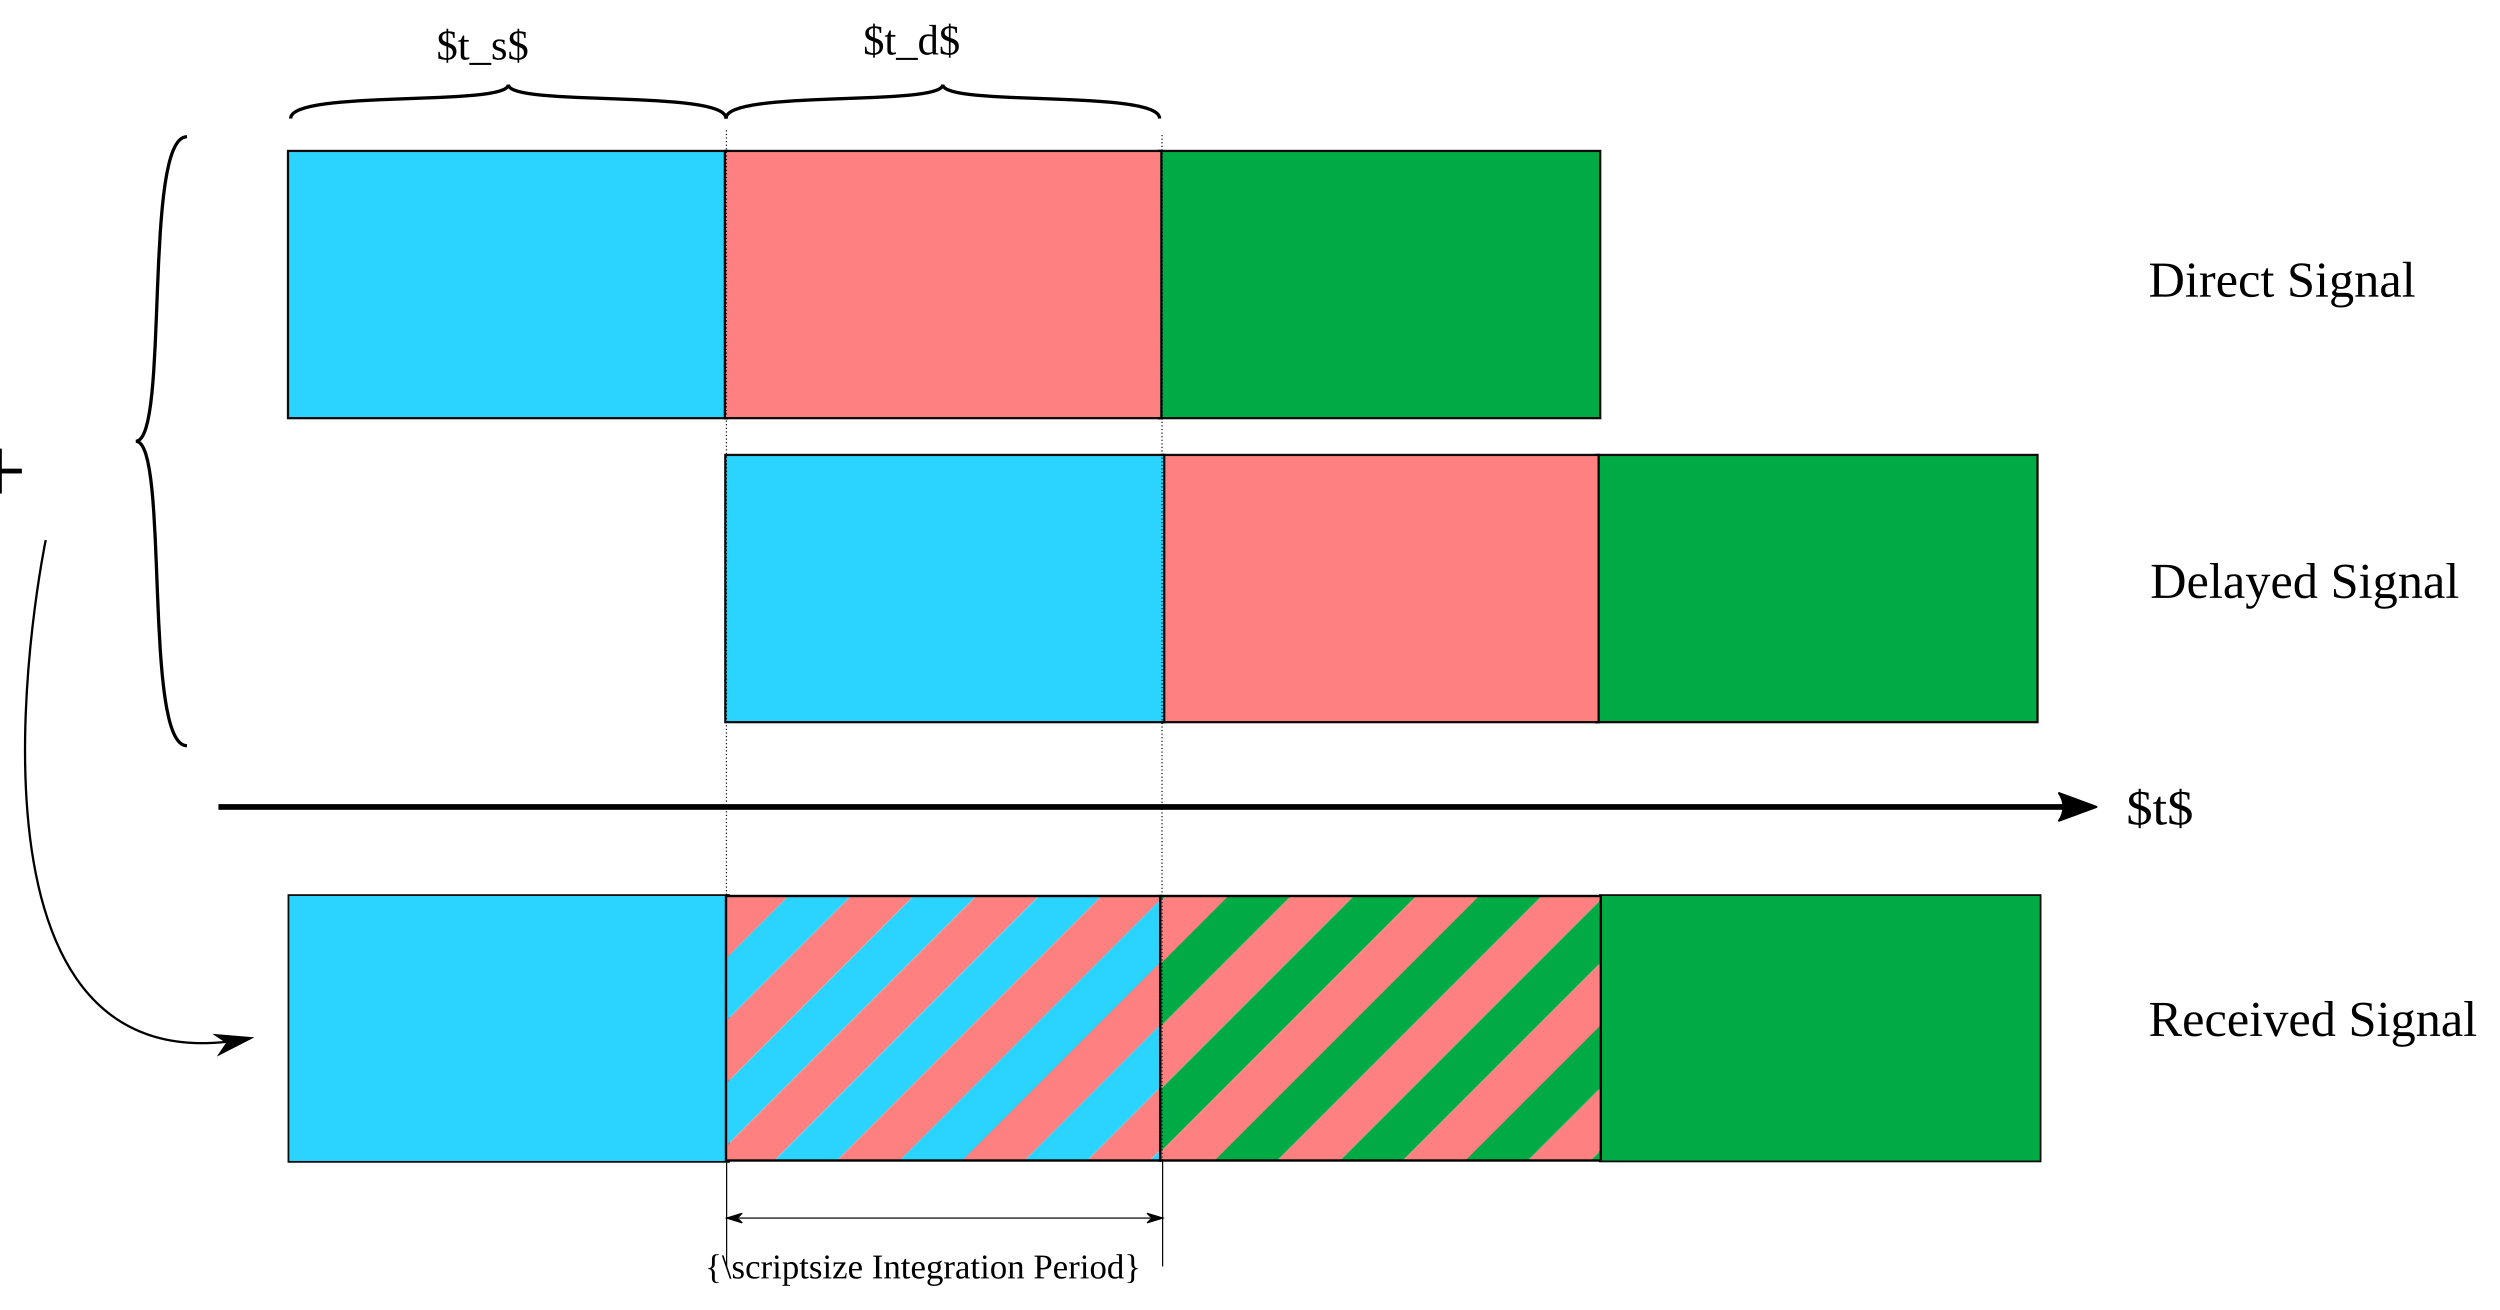
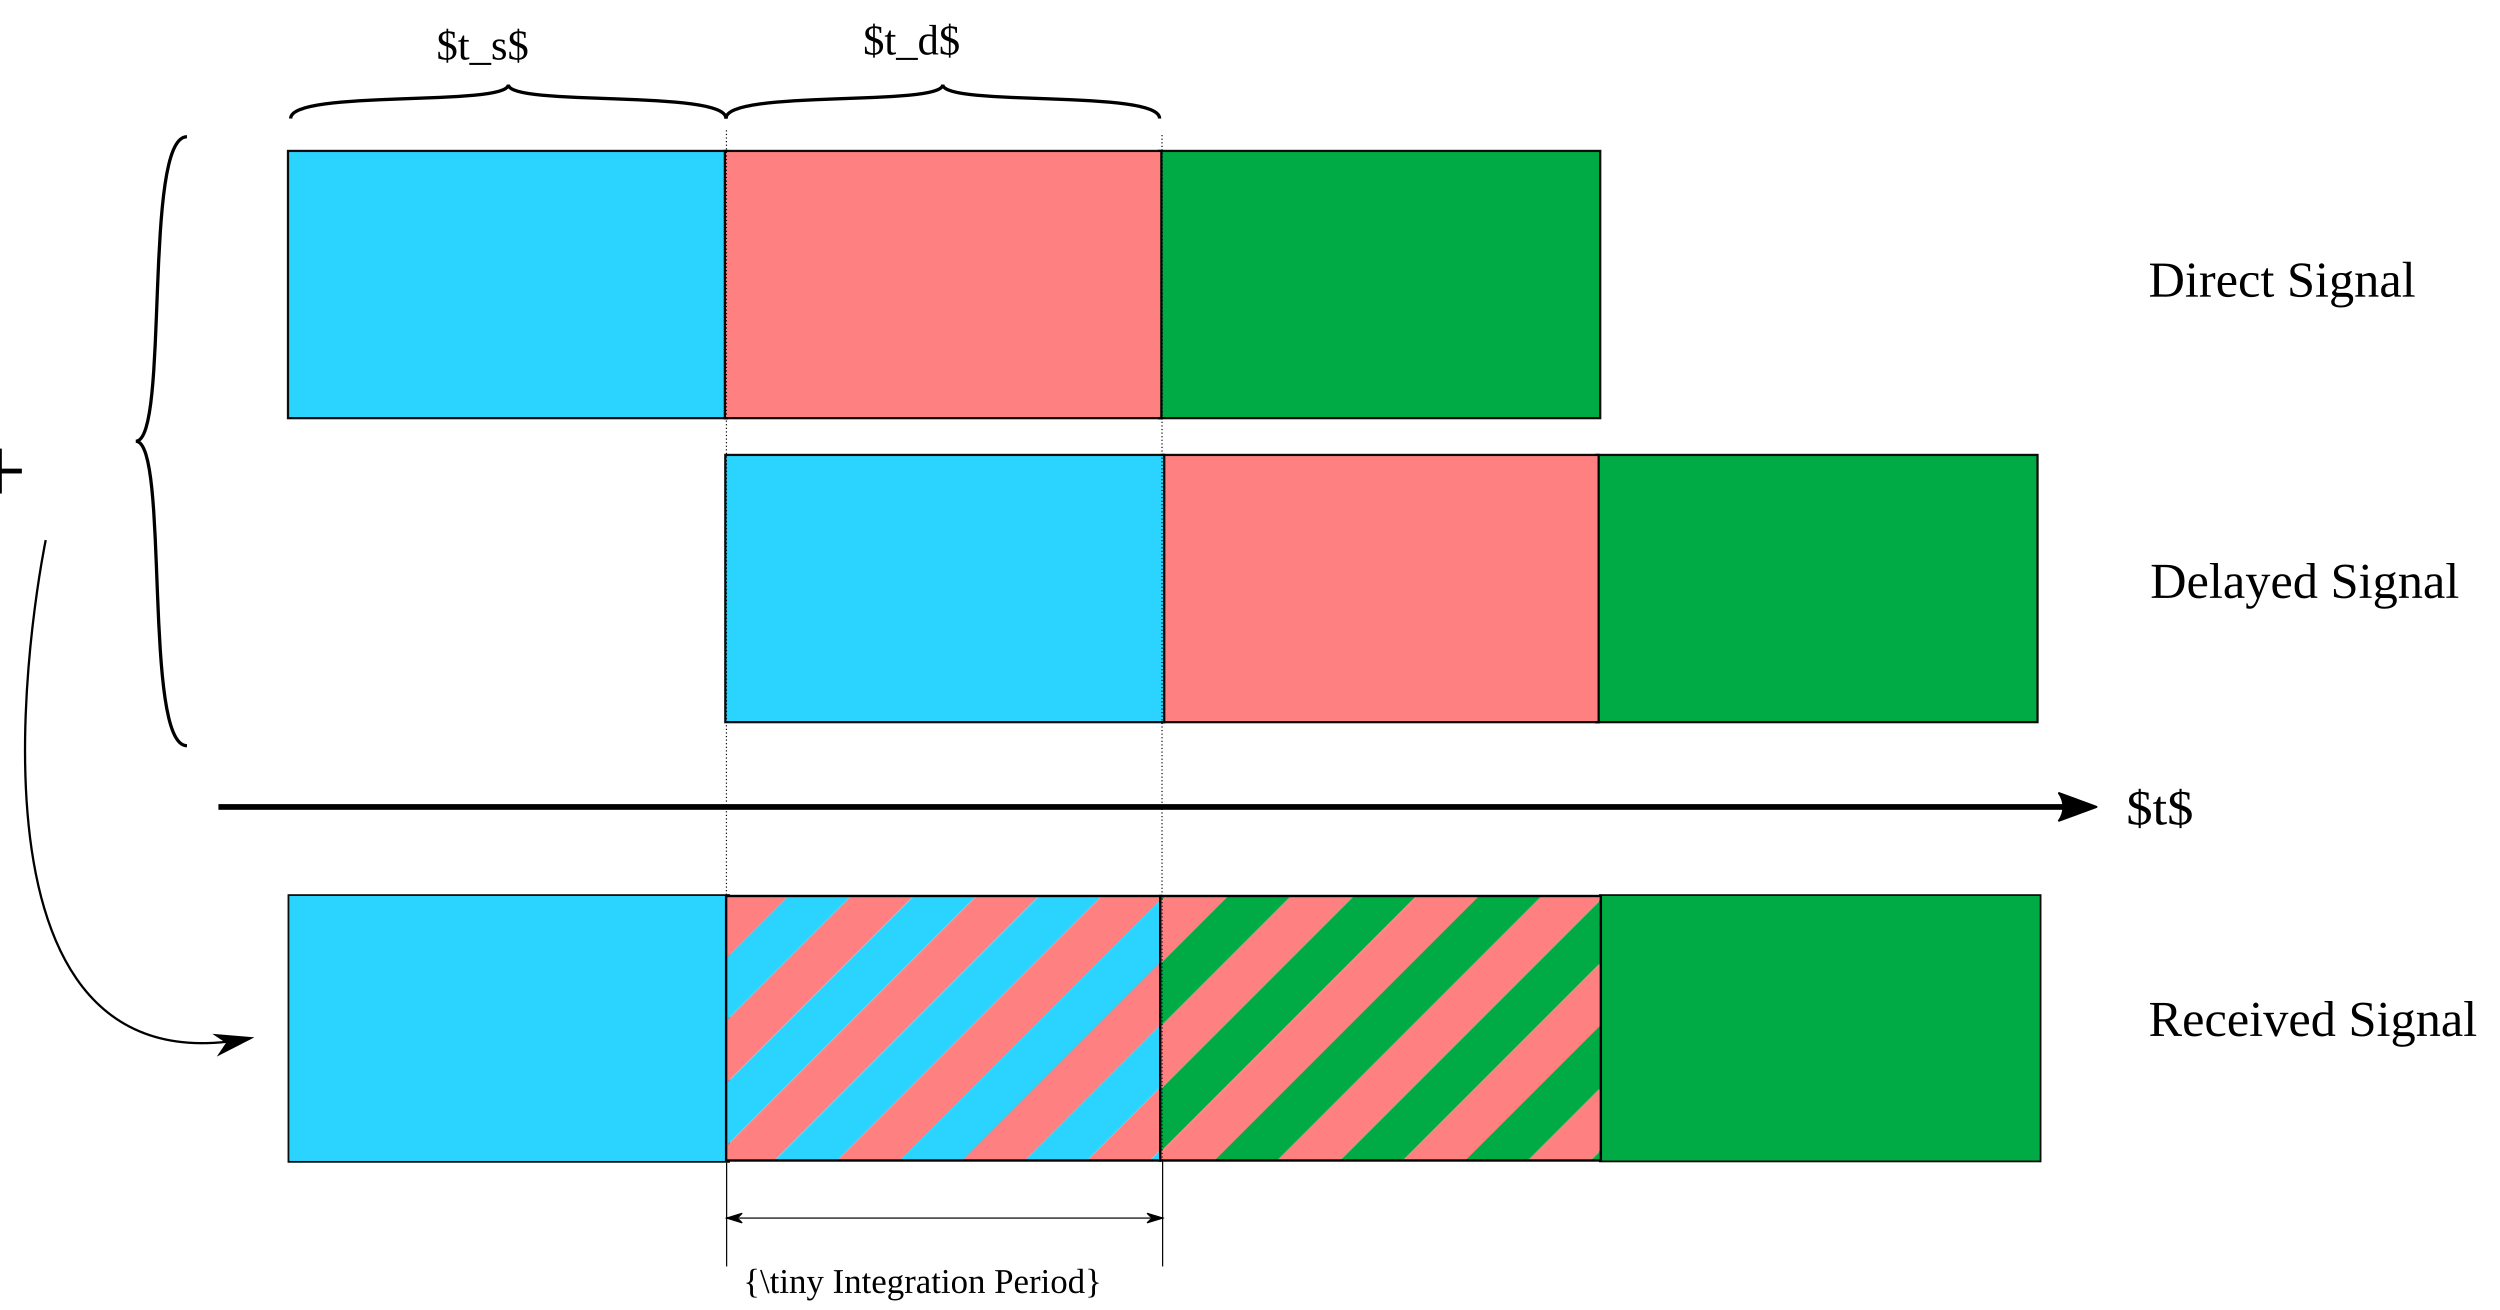
<svg xmlns="http://www.w3.org/2000/svg" xmlns:xlink="http://www.w3.org/1999/xlink" id="svg8" version="1.1" viewBox="0 0 553.876 290.185" height="1096.763" width="2093.388">
  <defs id="defs2">
+     <pattern xlink:href="#pattern828" id="pattern831" patternTransform="matrix(0.2533275,-0.2533275,0.3553491,-0.04557053,143.3627,193.8159)" />
+     <pattern xlink:href="#pattern5357" id="pattern828" patternTransform="matrix(0.2533275,-0.2533275,0.3553491,-0.04557053,143.3627,193.8159)" />
    <marker style="overflow:visible" id="marker7590" refX="0" refY="0" orient="auto">
      <path transform="scale(-0.6)" d="M 8.719,4.034 -2.207,0.016 8.719,-4.002 c -1.745,2.372 -1.735,5.617 -6e-7,8.035 z" style="fill:#000000;fill-opacity:1;fill-rule:evenodd;stroke:#000000;stroke-width:0.625;stroke-linejoin:round;stroke-opacity:1" id="path7588" />
    </marker>
    <marker style="overflow:visible" id="Arrow2Mend" refX="0" refY="0" orient="auto">
      <path transform="scale(-0.6)" d="M 8.719,4.034 -2.207,0.016 8.719,-4.002 c -1.745,2.372 -1.735,5.617 -6e-7,8.035 z" style="fill:#000000;fill-opacity:1;fill-rule:evenodd;stroke:#000000;stroke-width:0.625;stroke-linejoin:round;stroke-opacity:1" id="path6383" />
    </marker>
    <marker style="overflow:visible" id="Arrow1Send" refX="0" refY="0" orient="auto">
      <path transform="matrix(-0.2,0,0,-0.2,-1.2,0)" style="fill:#000000;fill-opacity:1;fill-rule:evenodd;stroke:#000000;stroke-width:1pt;stroke-opacity:1" d="M 0,0 5,-5 -12.5,0 5,5 Z" id="path6371" />
    </marker>
    <pattern xlink:href="#pattern5345" id="pattern5359" patternTransform="matrix(0.2566583,-0.2566583,0.3595985,-0.04935502,246.8366,201.633)" />
-     <pattern xlink:href="#pattern5333" id="pattern5357" patternTransform="matrix(0.2533275,-0.2533275,0.3553491,-0.04557053,143.3362,193.8159)" />
+     <pattern xlink:href="#pattern5333" id="pattern5357" patternTransform="matrix(0.2533275,-0.2533275,0.3553491,-0.04557053,143.3627,193.8159)" />
    <pattern xlink:href="#pattern4987" id="pattern5002" patternTransform="translate(0.5024314,129.5054)" />
    <pattern xlink:href="#pattern4983" id="pattern4999" patternTransform="translate(0.5024314,64.99893)" />
    <pattern xlink:href="#pattern4970" id="pattern4996" patternTransform="translate(-8.8574217e-6)" />
    <pattern xlink:href="#pattern4987" id="pattern4991" patternTransform="translate(0.5024314,194.6114)" />
    <pattern xlink:href="#pattern4983" id="pattern4987" patternTransform="matrix(0.2645833,0,0,0.2645833,133.7904,245.581)" />
    <pattern xlink:href="#pattern4970" id="pattern4983" patternTransform="matrix(0.2645833,0,0,0.2645833,133.7904,228.5137)" />
    <pattern xlink:href="#pattern4960" id="pattern4973" patternTransform="translate(1.1425781e-6)" />
    <pattern xlink:href="#Wavy" id="pattern4917" patternTransform="matrix(0.9501897,0,0,1,6.666867,0)" />
    <pattern patternUnits="userSpaceOnUse" width="30.066" height="5.181" id="Wavy">
      <path style="fill:#2ad4ffff;stroke:none;" d="M 7.597,0.061 C 5.079,-0.187 2.656,0.302 -0.01,1.788 L -0.01,3.061 C 2.773,1.431 5.173,1.052 7.472,1.280 C 9.770,1.508 11.969,2.361 14.253,3.218 C 18.820,4.931 23.804,6.676 30.066,3.061 L 30.062,1.788 C 23.622,5.497 19.246,3.770 14.691,2.061 C 12.413,1.207 10.115,0.311 7.597,0.061 z " id="path4444" />
    </pattern>
    <pattern patternUnits="userSpaceOnUse" width="203.141" height="120.256" patternTransform="translate(505.1621,798.6749)" id="pattern4960">
      <path style="fill:#ff8080;fill-opacity:1;stroke:#000000;stroke-width:1px;stroke-linecap:butt;stroke-linejoin:miter;stroke-opacity:1" d="M 0.709,0.651 202.641,54.758 V 87.181 L 0.502,33.019 Z" id="path4956" />
      <path style="fill:#00aa44;fill-opacity:1;stroke:#000000;stroke-width:1px;stroke-linecap:butt;stroke-linejoin:miter;stroke-opacity:1" d="M 0.709,33.074 202.641,87.181 V 119.605 L 0.502,65.442 Z" id="path4958" />
    </pattern>
    <pattern patternUnits="userSpaceOnUse" width="203.141" height="120.256" patternTransform="translate(505.1621,798.6749)" id="pattern4970">
      <rect style="fill:url(#pattern4973);stroke:none" width="203.141" height="120.256" x="0" y="0" id="rect4964" />
    </pattern>
    <pattern patternUnits="userSpaceOnUse" width="203.643" height="314.868" patternTransform="translate(505.1621,798.6749)" id="pattern4993">
      <rect style="fill:url(#pattern4996);stroke:none" width="203.141" height="120.256" x="0" y="0" id="rect4975" />
      <rect style="fill:url(#pattern4999);stroke:none;stroke-width:1" width="203.141" height="120.256" x="0.502" y="64.999" id="rect4981" />
      <rect style="fill:url(#pattern5002);stroke:none;stroke-width:1" width="203.141" height="120.256" x="0.502" y="129.505" id="rect4985" />
      <rect style="fill:url(#pattern4991);stroke:none;stroke-width:1" width="203.141" height="120.256" x="0.502" y="194.611" id="rect4989" />
    </pattern>
    <pattern patternUnits="userSpaceOnUse" width="200.638" height="358.068" patternTransform="translate(284.9969,1140.996)" id="pattern5333">
      <rect style="fill:#ff8080;fill-opacity:1;stroke:none;stroke-width:2.231;stroke-miterlimit:2.442;stroke-dasharray:none;stroke-dashoffset:0;stroke-opacity:0.95;paint-order:stroke fill markers" id="rect2827-1" width="200.638" height="44.759" x="0" y="0" ry="0" rx="0" />
      <rect style="fill:#2ad4ff;fill-opacity:1;stroke:none;stroke-width:1.525;stroke-miterlimit:2.442;stroke-dasharray:none;stroke-dashoffset:0;stroke-opacity:0.95;paint-order:stroke fill markers" id="rect2835-6" width="200.638" height="44.758" x="0" y="44.758" ry="0" rx="0" />
      <rect style="fill:#ff8080;fill-opacity:1;stroke:none;stroke-width:2.231;stroke-miterlimit:2.442;stroke-dasharray:none;stroke-dashoffset:0;stroke-opacity:0.95;paint-order:stroke fill markers" id="rect5277" width="200.638" height="44.759" x="0" y="89.517" ry="0" rx="0" />
      <rect style="fill:#2ad4ff;fill-opacity:1;stroke:none;stroke-width:1.525;stroke-miterlimit:2.442;stroke-dasharray:none;stroke-dashoffset:0;stroke-opacity:0.95;paint-order:stroke fill markers" id="rect5279" width="200.638" height="44.758" x="0" y="134.275" ry="0" rx="0" />
      <rect style="fill:#ff8080;fill-opacity:1;stroke:none;stroke-width:2.231;stroke-miterlimit:2.442;stroke-dasharray:none;stroke-dashoffset:0;stroke-opacity:0.95;paint-order:stroke fill markers" id="rect5281" width="200.638" height="44.759" x="0" y="179.034" ry="0" rx="0" />
      <rect style="fill:#2ad4ff;fill-opacity:1;stroke:none;stroke-width:1.525;stroke-miterlimit:2.442;stroke-dasharray:none;stroke-dashoffset:0;stroke-opacity:0.95;paint-order:stroke fill markers" id="rect5283" width="200.638" height="44.758" x="0" y="223.792" ry="0" rx="0" />
      <rect style="fill:#ff8080;fill-opacity:1;stroke:none;stroke-width:2.231;stroke-miterlimit:2.442;stroke-dasharray:none;stroke-dashoffset:0;stroke-opacity:0.95;paint-order:stroke fill markers" id="rect5285" width="200.638" height="44.759" x="0" y="268.551" ry="0" rx="0" />
      <rect style="fill:#2ad4ff;fill-opacity:1;stroke:none;stroke-width:1.525;stroke-miterlimit:2.442;stroke-dasharray:none;stroke-dashoffset:0;stroke-opacity:0.95;paint-order:stroke fill markers" id="rect5287" width="200.638" height="44.758" x="0" y="313.309" ry="0" rx="0" />
    </pattern>
    <pattern patternUnits="userSpaceOnUse" width="200.638" height="358.068" patternTransform="translate(563.6295,1140.996)" id="pattern5345">
      <rect style="fill:#ff8080;fill-opacity:1;stroke:none;stroke-width:2.231;stroke-miterlimit:2.442;stroke-dasharray:none;stroke-dashoffset:0;stroke-opacity:0.95;paint-order:stroke fill markers" id="rect5317" width="200.638" height="44.759" x="0" y="313.309" ry="0" rx="0" />
      <rect style="fill:#00aa44;fill-opacity:1;stroke:none;stroke-width:1.525;stroke-miterlimit:2.442;stroke-dasharray:none;stroke-dashoffset:0;stroke-opacity:0.95;paint-order:stroke fill markers" id="rect5319" width="200.638" height="44.758" x="0" y="0" ry="0" rx="0" />
      <rect style="fill:#ff8080;fill-opacity:1;stroke:none;stroke-width:2.231;stroke-miterlimit:2.442;stroke-dasharray:none;stroke-dashoffset:0;stroke-opacity:0.95;paint-order:stroke fill markers" id="rect5321" width="200.638" height="44.759" x="0" y="44.758" ry="0" rx="0" />
      <rect style="fill:#00aa44;fill-opacity:1;stroke:none;stroke-width:1.525;stroke-miterlimit:2.442;stroke-dasharray:none;stroke-dashoffset:0;stroke-opacity:0.95;paint-order:stroke fill markers" id="rect5323" width="200.638" height="44.758" x="0" y="89.517" ry="0" rx="0" />
      <rect style="fill:#ff8080;fill-opacity:1;stroke:none;stroke-width:2.231;stroke-miterlimit:2.442;stroke-dasharray:none;stroke-dashoffset:0;stroke-opacity:0.95;paint-order:stroke fill markers" id="rect5325" width="200.638" height="44.759" x="0" y="134.275" ry="0" rx="0" />
      <rect style="fill:#00aa44;fill-opacity:1;stroke:none;stroke-width:1.525;stroke-miterlimit:2.442;stroke-dasharray:none;stroke-dashoffset:0;stroke-opacity:0.95;paint-order:stroke fill markers" id="rect5327" width="200.638" height="44.758" x="0" y="179.034" ry="0" rx="0" />
      <rect style="fill:#ff8080;fill-opacity:1;stroke:none;stroke-width:2.231;stroke-miterlimit:2.442;stroke-dasharray:none;stroke-dashoffset:0;stroke-opacity:0.95;paint-order:stroke fill markers" id="rect5329" width="200.638" height="44.759" x="0" y="223.792" ry="0" rx="0" />
      <rect style="fill:#00aa44;fill-opacity:1;stroke:none;stroke-width:1.525;stroke-miterlimit:2.442;stroke-dasharray:none;stroke-dashoffset:0;stroke-opacity:0.95;paint-order:stroke fill markers" id="rect5331" width="200.638" height="44.758" x="0" y="268.551" ry="0" rx="0" />
    </pattern>
    <marker style="overflow:visible" id="marker1397" refX="0" refY="0" orient="auto">
      <path transform="matrix(-0.8,0,0,-0.8,-10,0)" style="fill:#000000;fill-opacity:1;fill-rule:evenodd;stroke:#000000;stroke-width:1pt;stroke-opacity:1" d="M 0,0 5,-5 -12.5,0 5,5 Z" id="path1395" />
    </marker>
    <marker style="overflow:visible" id="marker1387" refX="0" refY="0" orient="auto">
      <path transform="matrix(-0.8,0,0,-0.8,-10,0)" style="fill:#000000;fill-opacity:1;fill-rule:evenodd;stroke:#000000;stroke-width:1pt;stroke-opacity:1" d="M 0,0 5,-5 -12.5,0 5,5 Z" id="path1385" />
    </marker>
    <g id="g9533">
      <symbol overflow="visible" id="symbol9527">
        <path style="stroke:none" d="" id="path9525" />
      </symbol>
      <symbol overflow="visible" id="symbol9531">
        <path style="stroke:none" d="m 6.031,-3.703 c 0,-0.453 -0.172,-0.703 -0.406,-0.703 -0.25,0 -0.516,0.234 -0.516,0.469 0,0.094 0.047,0.203 0.141,0.297 0.172,0.156 0.359,0.422 0.359,0.844 0,0.391 -0.203,0.969 -0.5,1.422 C 4.812,-0.953 4.438,-0.609 3.969,-0.609 3.406,-0.609 3.094,-0.969 3,-1.5 c 0.109,-0.266 0.344,-0.906 0.344,-1.188 0,-0.109 -0.047,-0.219 -0.188,-0.219 -0.078,0 -0.188,0.031 -0.266,0.172 C 2.781,-2.531 2.656,-1.891 2.656,-1.531 2.328,-1.062 1.938,-0.609 1.312,-0.609 c -0.672,0 -0.875,-0.594 -0.875,-1.141 0,-1.25 1.016,-2.297 1.016,-2.422 0,-0.109 -0.078,-0.188 -0.188,-0.188 -0.125,0 -0.203,0.125 -0.266,0.219 -0.5,0.734 -0.875,1.922 -0.875,2.828 0,0.688 0.219,1.422 1.047,1.422 0.703,0 1.172,-0.5 1.531,-1.047 0.094,0.578 0.484,1.047 1.094,1.047 0.781,0 1.25,-0.609 1.609,-1.359 0.25,-0.484 0.625,-1.844 0.625,-2.453 z m 0,0" id="path9529" />
      </symbol>
    </g>
    <g id="g9581">
      <symbol overflow="visible" id="symbol9543">
        <path style="stroke:none" d="" id="path9541" />
      </symbol>
      <symbol overflow="visible" id="symbol9547">
        <path style="stroke:none" d="m 1.578,-7.125 c 0,-0.172 0,-0.359 -0.188,-0.359 -0.203,0 -0.203,0.188 -0.203,0.359 v 9.266 c 0,0.172 0,0.359 0.203,0.359 0.188,0 0.188,-0.188 0.188,-0.359 z m 0,0" id="path9545" />
      </symbol>
      <symbol overflow="visible" id="symbol9551">
        <path style="stroke:none" d="" id="path9549" />
      </symbol>
      <symbol overflow="visible" id="symbol9555">
        <path style="stroke:none" d="m 3.016,-3.234 h 0.969 c 0.75,0 0.828,0.156 0.828,0.438 0,0.078 0,0.188 -0.062,0.5 C 4.719,-2.25 4.719,-2.219 4.719,-2.188 c 0,0.078 0.062,0.109 0.109,0.109 0.109,0 0.109,-0.031 0.156,-0.203 L 5.531,-4.453 C 5.562,-4.562 5.562,-4.578 5.562,-4.609 5.562,-4.625 5.547,-4.719 5.438,-4.719 5.344,-4.719 5.328,-4.672 5.297,-4.5 5.078,-3.734 4.859,-3.547 4,-3.547 H 3.094 l 0.641,-2.531 C 3.828,-6.438 3.844,-6.469 4.281,-6.469 h 1.312 c 1.219,0 1.453,0.328 1.453,1.094 0,0.234 0,0.266 -0.031,0.547 C 7,-4.703 7,-4.688 7,-4.656 c 0,0.047 0.031,0.125 0.125,0.125 0.109,0 0.109,-0.062 0.125,-0.25 L 7.453,-6.516 C 7.484,-6.781 7.438,-6.781 7.188,-6.781 H 2.297 c -0.188,0 -0.297,0 -0.297,0.203 0,0.109 0.094,0.109 0.281,0.109 0.375,0 0.656,0 0.656,0.172 0,0.047 0,0.062 -0.062,0.25 L 1.562,-0.781 c -0.094,0.391 -0.109,0.469 -0.906,0.469 -0.172,0 -0.281,0 -0.281,0.188 C 0.375,0 0.5,0 0.531,0 0.812,0 1.562,-0.031 1.844,-0.031 2.172,-0.031 3,0 3.328,0 3.422,0 3.531,0 3.531,-0.188 3.531,-0.266 3.484,-0.297 3.484,-0.297 3.453,-0.312 3.422,-0.312 3.203,-0.312 c -0.219,0 -0.266,0 -0.516,-0.016 -0.297,-0.031 -0.328,-0.078 -0.328,-0.203 0,-0.016 0,-0.078 0.047,-0.219 z m 0,0" id="path9553" />
      </symbol>
      <symbol overflow="visible" id="symbol9559">
        <path style="stroke:none" d="m 6.031,-3.703 c 0,-0.453 -0.172,-0.703 -0.406,-0.703 -0.25,0 -0.516,0.234 -0.516,0.469 0,0.094 0.047,0.203 0.141,0.297 0.172,0.156 0.359,0.422 0.359,0.844 0,0.391 -0.203,0.969 -0.5,1.422 C 4.812,-0.953 4.438,-0.609 3.969,-0.609 3.406,-0.609 3.094,-0.969 3,-1.5 c 0.109,-0.266 0.344,-0.906 0.344,-1.188 0,-0.109 -0.047,-0.219 -0.188,-0.219 -0.078,0 -0.188,0.031 -0.266,0.172 C 2.781,-2.531 2.656,-1.891 2.656,-1.531 2.328,-1.062 1.938,-0.609 1.312,-0.609 c -0.672,0 -0.875,-0.594 -0.875,-1.141 0,-1.25 1.016,-2.297 1.016,-2.422 0,-0.109 -0.078,-0.188 -0.188,-0.188 -0.125,0 -0.203,0.125 -0.266,0.219 -0.5,0.734 -0.875,1.922 -0.875,2.828 0,0.688 0.219,1.422 1.047,1.422 0.703,0 1.172,-0.5 1.531,-1.047 0.094,0.578 0.484,1.047 1.094,1.047 0.781,0 1.25,-0.609 1.609,-1.359 0.25,-0.484 0.625,-1.844 0.625,-2.453 z m 0,0" id="path9557" />
      </symbol>
      <symbol overflow="visible" id="symbol9563">
        <path style="stroke:none" d="" id="path9561" />
      </symbol>
      <symbol overflow="visible" id="symbol9567">
        <path style="stroke:none" d="m 0.844,-0.438 c -0.016,0.094 -0.062,0.266 -0.062,0.281 0,0.156 0.125,0.219 0.234,0.219 0.125,0 0.234,-0.078 0.281,-0.141 0.031,-0.062 0.078,-0.297 0.125,-0.438 0.031,-0.125 0.109,-0.453 0.141,-0.625 0.047,-0.156 0.094,-0.312 0.125,-0.469 0.078,-0.281 0.094,-0.344 0.297,-0.625 C 2.172,-2.516 2.5,-2.875 3.031,-2.875 c 0.391,0 0.406,0.359 0.406,0.484 0,0.422 -0.297,1.188 -0.406,1.484 -0.078,0.203 -0.109,0.266 -0.109,0.375 0,0.375 0.297,0.594 0.656,0.594 0.703,0 1,-0.953 1,-1.062 0,-0.094 -0.078,-0.094 -0.109,-0.094 -0.094,0 -0.094,0.047 -0.125,0.125 C 4.188,-0.406 3.875,-0.125 3.609,-0.125 c -0.156,0 -0.188,-0.094 -0.188,-0.25 0,-0.156 0.047,-0.25 0.172,-0.562 0.078,-0.219 0.359,-0.953 0.359,-1.344 0,-0.672 -0.531,-0.797 -0.906,-0.797 -0.578,0 -0.969,0.359 -1.172,0.641 -0.047,-0.484 -0.453,-0.641 -0.75,-0.641 -0.297,0 -0.453,0.219 -0.547,0.375 -0.156,0.266 -0.25,0.656 -0.25,0.703 0,0.078 0.094,0.078 0.125,0.078 0.094,0 0.094,-0.016 0.141,-0.203 0.109,-0.406 0.25,-0.75 0.516,-0.75 0.188,0 0.234,0.156 0.234,0.344 0,0.125 -0.062,0.391 -0.125,0.578 -0.047,0.188 -0.109,0.469 -0.141,0.625 z m 0,0" id="path9565" />
      </symbol>
      <symbol overflow="visible" id="symbol9571">
        <path style="stroke:none" d="" id="path9569" />
      </symbol>
      <symbol overflow="visible" id="symbol9575">
        <path style="stroke:none" d="m 3.297,2.391 c 0,-0.031 0,-0.047 -0.172,-0.219 C 1.891,0.922 1.562,-0.969 1.562,-2.5 c 0,-1.734 0.375,-3.469 1.609,-4.703 0.125,-0.125 0.125,-0.141 0.125,-0.172 0,-0.078 -0.031,-0.109 -0.094,-0.109 -0.109,0 -1,0.688 -1.594,1.953 -0.5,1.094 -0.625,2.203 -0.625,3.031 0,0.781 0.109,1.984 0.656,3.125 C 2.25,1.844 3.094,2.5 3.203,2.5 c 0.062,0 0.094,-0.031 0.094,-0.109 z m 0,0" id="path9573" />
      </symbol>
      <symbol overflow="visible" id="symbol9579">
        <path style="stroke:none" d="m 2.875,-2.5 c 0,-0.766 -0.109,-1.969 -0.656,-3.109 -0.594,-1.219 -1.453,-1.875 -1.547,-1.875 -0.062,0 -0.109,0.047 -0.109,0.109 0,0.031 0,0.047 0.188,0.234 0.984,0.984 1.547,2.562 1.547,4.641 0,1.719 -0.359,3.469 -1.594,4.719 C 0.562,2.344 0.562,2.359 0.562,2.391 0.562,2.453 0.609,2.5 0.672,2.5 0.766,2.5 1.672,1.812 2.25,0.547 2.766,-0.547 2.875,-1.656 2.875,-2.5 Z m 0,0" id="path9577" />
      </symbol>
    </g>
  </defs>
  <g id="layer1" transform="translate(17.50975,4.692056)">
    <circle id="path130" style="fill:#000000;stroke:#000000;stroke-width:0;stroke-miterlimit:2.701;stroke-dasharray:none" cx="62.957" cy="272.835" r="0" />
    <g id="g8262" style="stroke:#000000;stroke-width:1;stroke-miterlimit:4;stroke-dasharray:none">
      <rect style="fill:#00aa44;fill-opacity:1;stroke:#000000;stroke-width:1;stroke-miterlimit:4;stroke-dasharray:none;stroke-dashoffset:0;stroke-opacity:0.95;paint-order:stroke fill markers" id="rect2817" width="97.227" height="58.703" x="336.428" y="96.349" ry="0" rx="0" />
      <rect style="fill:#ff8080;fill-opacity:1;stroke:#000000;stroke-width:1;stroke-miterlimit:4;stroke-dasharray:none;stroke-dashoffset:0;stroke-opacity:0.95;paint-order:stroke fill markers" id="rect2819" width="96.255" height="58.703" x="240.173" y="96.349" ry="0" rx="0" />
      <rect style="fill:#2ad4ff;fill-opacity:1;stroke:#000000;stroke-width:1;stroke-miterlimit:4;stroke-dasharray:none;stroke-dashoffset:0;stroke-opacity:0.95;paint-order:stroke fill markers" id="rect2821" width="96.741" height="58.703" x="143.432" y="96.349" ry="0" rx="0" />
    </g>
    <rect style="fill:#00aa44;fill-opacity:1;stroke:#000000;stroke-width:0.794;stroke-miterlimit:2.701;stroke-dasharray:none;stroke-dashoffset:0;stroke-opacity:0.95;paint-order:stroke fill markers" id="rect2825" width="97.227" height="58.603" x="337.156" y="193.816" ry="0" rx="0" />
    <rect style="fill:#2ad4ff;fill-opacity:1;stroke:#000000;stroke-width:0.794;stroke-miterlimit:2.701;stroke-dasharray:none;stroke-dashoffset:0;stroke-opacity:0.95;paint-order:stroke fill markers" id="rect2835" width="97.227" height="58.703" x="46.595" y="193.816" ry="0" rx="0" />
-     <rect style="fill:url(#pattern5357);stroke:#000000;stroke-width:0.529;stroke-miterlimit:2.701;stroke-dasharray:none" width="96.205" height="58.603" x="143.336" y="193.816" id="rect5343" />
+     <g id="g820" style="opacity:1">
+       <path id="path822" style="color:#000000;font-style:normal;font-variant:normal;font-weight:normal;font-stretch:normal;font-size:medium;line-height:normal;font-family:sans-serif;font-variant-ligatures:normal;font-variant-position:normal;font-variant-caps:normal;font-variant-numeric:normal;font-variant-alternates:normal;font-variant-east-asian:normal;font-feature-settings:normal;font-variation-settings:normal;text-indent:0;text-align:start;text-decoration:none;text-decoration-line:none;text-decoration-style:solid;text-decoration-color:#000000;letter-spacing:normal;word-spacing:normal;text-transform:none;writing-mode:lr-tb;direction:ltr;text-orientation:mixed;dominant-baseline:auto;baseline-shift:baseline;text-anchor:start;white-space:normal;shape-padding:0;shape-margin:0;inline-size:0;clip-rule:nonzero;display:inline;overflow:visible;visibility:visible;isolation:auto;mix-blend-mode:normal;color-interpolation:sRGB;color-interpolation-filters:linearRGB;solid-color:#000000;solid-opacity:1;vector-effect:none;fill:url(#pattern831);fill-opacity:1;fill-rule:nonzero;stroke:none;stroke-width:0.529;stroke-linecap:butt;stroke-linejoin:miter;stroke-miterlimit:2.701;stroke-dasharray:none;stroke-dashoffset:0;stroke-opacity:1;color-rendering:auto;image-rendering:auto;shape-rendering:auto;text-rendering:auto;enable-background:accumulate;stop-color:#000000;stop-opacity:1" d="m 143.363,193.816 c 32.068,0 64.136,0 96.205,0 0,19.534 0,39.068 0,58.603 -32.068,0 -64.136,0 -96.205,0 0,-19.534 0,-39.068 0,-58.603 z" />
+       <path style="color:#000000;font-style:normal;font-variant:normal;font-weight:normal;font-stretch:normal;font-size:medium;line-height:normal;font-family:sans-serif;font-variant-ligatures:normal;font-variant-position:normal;font-variant-caps:normal;font-variant-numeric:normal;font-variant-alternates:normal;font-variant-east-asian:normal;font-feature-settings:normal;font-variation-settings:normal;text-indent:0;text-align:start;text-decoration:none;text-decoration-line:none;text-decoration-style:solid;text-decoration-color:#000000;letter-spacing:normal;word-spacing:normal;text-transform:none;writing-mode:lr-tb;direction:ltr;text-orientation:mixed;dominant-baseline:auto;baseline-shift:baseline;text-anchor:start;white-space:normal;shape-padding:0;shape-margin:0;inline-size:0;clip-rule:nonzero;display:inline;overflow:visible;visibility:visible;isolation:auto;mix-blend-mode:normal;color-interpolation:sRGB;color-interpolation-filters:linearRGB;solid-color:#000000;solid-opacity:1;vector-effect:none;fill:#000000;fill-opacity:1;fill-rule:nonzero;stroke:none;stroke-width:0.529;stroke-linecap:butt;stroke-linejoin:miter;stroke-miterlimit:2.701;stroke-dasharray:none;stroke-dashoffset:0;stroke-opacity:1.0;color-rendering:auto;image-rendering:auto;shape-rendering:auto;text-rendering:auto;enable-background:accumulate;stop-color:#000000;stop-opacity:1;" d="M 143.098 193.551 L 143.098 193.816 L 143.098 252.684 L 239.832 252.684 L 239.832 193.551 L 143.098 193.551 z M 143.627 194.08 L 239.303 194.08 L 239.303 252.154 L 143.627 252.154 L 143.627 194.08 z " id="path824" />
+     </g>
    <rect style="fill:url(#pattern5359);stroke:#000000;stroke-width:0.529;stroke-miterlimit:2.701;stroke-dasharray:none" width="97.616" height="58.603" x="239.541" y="193.816" id="rect5355" />
    <g id="g7957" style="stroke:#000000;stroke-width:1;stroke-miterlimit:4;stroke-dasharray:none">
      <rect style="fill:#00aa44;fill-opacity:1;stroke:#000000;stroke-width:1;stroke-miterlimit:4;stroke-dasharray:none;stroke-dashoffset:0;stroke-opacity:0.95;paint-order:stroke fill markers" id="rect146" width="97.227" height="58.703" x="239.541" y="28.997" ry="0" rx="0" />
      <rect style="fill:#2ad4ff;fill-opacity:1;stroke:#000000;stroke-width:1;stroke-miterlimit:4;stroke-dasharray:none;stroke-dashoffset:0;stroke-opacity:0.95;paint-order:stroke fill markers" id="rect973" width="96.791" height="58.703" x="46.545" y="28.997" ry="0" rx="0" />
      <rect style="fill:#ff8080;fill-opacity:1;stroke:#000000;stroke-width:1;stroke-miterlimit:4;stroke-dasharray:none;stroke-dashoffset:0;stroke-opacity:0.95;paint-order:stroke fill markers" id="rect971" width="96.205" height="58.703" x="143.336" y="28.997" ry="0" rx="0" />
    </g>
    <text xml:space="preserve" style="font-size:21.345px;line-height:1.25;font-family:'Times New Roman';-inkscape-font-specification:'Times New Roman, ';text-align:center;word-spacing:0px;text-anchor:middle;stroke-width:0.213" x="-4.309" y="106.764" id="text5373">
      <tspan id="tspan5371" x="-4.309" y="106.764" style="text-align:center;text-anchor:middle;stroke-width:0.213">+</tspan>
    </text>
    <path style="fill:#000000;stroke:#000000;stroke-width:1.263;stroke-linecap:butt;stroke-linejoin:miter;stroke-miterlimit:4;stroke-dasharray:none;stroke-opacity:1;marker-end:url(#Arrow2Mend)" d="M 30.878,174.089 H 445.273" id="path5375" />
    <text xml:space="preserve" style="font-size:11.16px;line-height:1.25;font-family:'Times New Roman';-inkscape-font-specification:'Times New Roman, ';text-align:start;word-spacing:0px;text-anchor:start;stroke-width:0.112" x="458.497" y="61.029" id="text5379">
      <tspan id="tspan5377" x="458.497" y="61.029" style="text-align:start;text-anchor:start;stroke-width:0.112">Direct Signal</tspan>
    </text>
    <text xml:space="preserve" style="font-size:11.16px;line-height:1.25;font-family:'Times New Roman';-inkscape-font-specification:'Times New Roman, ';text-align:start;word-spacing:0px;text-anchor:start;stroke-width:0.112" x="458.858" y="127.768" id="text5383">
      <tspan id="tspan5381" x="458.858" y="127.768" style="text-align:start;text-anchor:start;stroke-width:0.112">Delayed Signal</tspan>
    </text>
    <text xml:space="preserve" style="font-size:11.16px;line-height:1.25;font-family:'Times New Roman';-inkscape-font-specification:'Times New Roman, ';text-align:start;word-spacing:0px;text-anchor:start;stroke-width:0.112" x="458.497" y="224.82" id="text5387">
      <tspan id="tspan5385" x="458.497" y="224.82" style="text-align:start;text-anchor:start;stroke-width:0.112">Received Signal</tspan>
    </text>
    <path id="path5397" style="fill:none;stroke:#000000;stroke-width:0.737;stroke-linecap:butt;stroke-linejoin:miter;stroke-miterlimit:4;stroke-dasharray:none;stroke-opacity:1" d="m 239.397,21.563 c 0,-6.515 -48.03,-2.533 -48.03,-7.525 m -48.03,7.525 c 0,-6.515 48.03,-2.533 48.03,-7.525" />
    <path style="fill:none;stroke:#000000;stroke-width:0.265;stroke-linecap:butt;stroke-linejoin:miter;stroke-miterlimit:4;stroke-dasharray:0.265, 0.529;stroke-dashoffset:0;stroke-opacity:1" d="M 239.938,25.229 V 252.158" id="path5402" />
    <path style="fill:none;stroke:#000000;stroke-width:0.265;stroke-linecap:butt;stroke-linejoin:miter;stroke-miterlimit:4;stroke-dasharray:0.265, 0.529;stroke-dashoffset:0;stroke-opacity:1" d="M 143.432,24.171 V 250.718" id="path5404" />
    <text xml:space="preserve" style="font-size:9.438px;line-height:1.25;font-family:'Times New Roman';-inkscape-font-specification:'Times New Roman, ';text-align:center;word-spacing:0px;text-anchor:middle;stroke-width:0.094" x="190.363" y="7.374" id="text5408">
      <tspan id="tspan5406" x="190.363" y="7.374" style="text-align:center;text-anchor:middle;stroke-width:0.094">$t_d$</tspan>
    </text>
    <g id="g2144" transform="matrix(0.4556257,0,0,0.4556257,395.8259,-26.07517)" />
    <text xml:space="preserve" style="font-size:11.257px;line-height:1.25;font-family:'Times New Roman';-inkscape-font-specification:'Times New Roman, ';text-align:start;word-spacing:0px;text-anchor:start;stroke-width:0.113" x="439.069" y="183.829" id="text6234" transform="scale(1.033044,0.9680125)">
      <tspan id="tspan6232" x="439.069" y="183.829" style="text-align:start;text-anchor:start;stroke-width:0.113">$t$</tspan>
    </text>
    <path id="path5397-6" style="fill:none;stroke:#000000;stroke-width:0.727;stroke-linecap:butt;stroke-linejoin:miter;stroke-miterlimit:4;stroke-dasharray:none;stroke-opacity:1" d="m 23.914,25.602 c -9.825,0 -3.82,67.461 -11.348,67.461 m 11.348,67.461 c -9.825,0 -3.82,-67.461 -11.348,-67.461" />
    <path style="fill:none;stroke:#000000;stroke-width:0.507;stroke-linecap:butt;stroke-linejoin:miter;stroke-miterlimit:4;stroke-dasharray:none;stroke-opacity:1;marker-end:url(#marker1397)" d="m -7.382,114.965 c 0,0 -25.857,124.407 45.277,110.353" id="path7586" />
    <path style="color:#000000;font-style:normal;font-variant:normal;font-weight:normal;font-stretch:normal;font-size:medium;line-height:normal;font-family:sans-serif;font-variant-ligatures:normal;font-variant-position:normal;font-variant-caps:normal;font-variant-numeric:normal;font-variant-alternates:normal;font-variant-east-asian:normal;font-feature-settings:normal;font-variation-settings:normal;text-indent:0;text-align:start;text-decoration:none;text-decoration-line:none;text-decoration-style:solid;text-decoration-color:#000000;letter-spacing:normal;word-spacing:normal;text-transform:none;writing-mode:lr-tb;direction:ltr;text-orientation:mixed;dominant-baseline:auto;baseline-shift:baseline;text-anchor:start;white-space:normal;shape-padding:0;shape-margin:0;inline-size:0;clip-rule:nonzero;display:inline;overflow:visible;visibility:visible;isolation:auto;mix-blend-mode:normal;color-interpolation:sRGB;color-interpolation-filters:linearRGB;solid-color:#000000;solid-opacity:1;vector-effect:none;fill:#000000;fill-opacity:1;fill-rule:nonzero;stroke:none;stroke-width:0.265px;stroke-linecap:butt;stroke-linejoin:miter;stroke-miterlimit:4;stroke-dasharray:none;stroke-dashoffset:0;stroke-opacity:1;color-rendering:auto;image-rendering:auto;shape-rendering:auto;text-rendering:auto;enable-background:accumulate;stop-color:#000000" d="m 143.475,265.038 v 0.266 h 96.596 v -0.266 z" id="path10290" />
    <g id="g10272" style="opacity:1;fill:#000000;fill-opacity:1;stroke:#000000;stroke-opacity:1" transform="matrix(0.264583,0,0,0.264583,240.0708,265.1702)">
      <path style="color:#000000;font-style:normal;font-variant:normal;font-weight:normal;font-stretch:normal;font-size:medium;line-height:normal;font-family:sans-serif;font-variant-ligatures:normal;font-variant-position:normal;font-variant-caps:normal;font-variant-numeric:normal;font-variant-alternates:normal;font-variant-east-asian:normal;font-feature-settings:normal;font-variation-settings:normal;text-indent:0;text-align:start;text-decoration:none;text-decoration-line:none;text-decoration-style:solid;text-decoration-color:#000000;letter-spacing:normal;word-spacing:normal;text-transform:none;writing-mode:lr-tb;direction:ltr;text-orientation:mixed;dominant-baseline:auto;baseline-shift:baseline;text-anchor:start;white-space:normal;shape-padding:0;shape-margin:0;inline-size:0;clip-rule:nonzero;display:inline;overflow:visible;visibility:visible;isolation:auto;mix-blend-mode:normal;color-interpolation:sRGB;color-interpolation-filters:linearRGB;solid-color:#000000;solid-opacity:1;vector-effect:none;fill:#000000;fill-opacity:1;fill-rule:nonzero;stroke:none;stroke-width:1.15;stroke-linecap:square;stroke-linejoin:miter;stroke-miterlimit:4;stroke-dasharray:none;stroke-dashoffset:0;stroke-opacity:1;color-rendering:auto;image-rendering:auto;shape-rendering:auto;text-rendering:auto;enable-background:accumulate;stop-color:#000000;stop-opacity:1" d="M 0,0 H -2" id="path10274" />
      <path style="color:#000000;font-style:normal;font-variant:normal;font-weight:normal;font-stretch:normal;font-size:medium;line-height:normal;font-family:sans-serif;font-variant-ligatures:normal;font-variant-position:normal;font-variant-caps:normal;font-variant-numeric:normal;font-variant-alternates:normal;font-variant-east-asian:normal;font-feature-settings:normal;font-variation-settings:normal;text-indent:0;text-align:start;text-decoration:none;text-decoration-line:none;text-decoration-style:solid;text-decoration-color:#000000;letter-spacing:normal;word-spacing:normal;text-transform:none;writing-mode:lr-tb;direction:ltr;text-orientation:mixed;dominant-baseline:auto;baseline-shift:baseline;text-anchor:start;white-space:normal;shape-padding:0;shape-margin:0;inline-size:0;clip-rule:nonzero;display:inline;overflow:visible;visibility:visible;isolation:auto;mix-blend-mode:normal;color-interpolation:sRGB;color-interpolation-filters:linearRGB;solid-color:#000000;solid-opacity:1;vector-effect:none;fill:#000000;fill-opacity:1;fill-rule:nonzero;stroke:none;stroke-width:1.15;stroke-linecap:square;stroke-linejoin:miter;stroke-miterlimit:4;stroke-dasharray:none;stroke-dashoffset:0;stroke-opacity:1;color-rendering:auto;image-rendering:auto;shape-rendering:auto;text-rendering:auto;enable-background:accumulate;stop-color:#000000;stop-opacity:1" d="m -2.574,-0.574 v 1.148 H -2 0 0.574 v -1.148 H 0 -2 Z" id="path10276" />
    </g>
    <g id="g10278" style="opacity:1;fill:#000000;fill-opacity:1;stroke:#000000;stroke-opacity:1" transform="matrix(0.264583,0,0,0.264583,240.0708,265.1702)">
      <path style="color:#000000;font-style:normal;font-variant:normal;font-weight:normal;font-stretch:normal;font-size:medium;line-height:normal;font-family:sans-serif;font-variant-ligatures:normal;font-variant-position:normal;font-variant-caps:normal;font-variant-numeric:normal;font-variant-alternates:normal;font-variant-east-asian:normal;font-feature-settings:normal;font-variation-settings:normal;text-indent:0;text-align:start;text-decoration:none;text-decoration-line:none;text-decoration-style:solid;text-decoration-color:#000000;letter-spacing:normal;word-spacing:normal;text-transform:none;writing-mode:lr-tb;direction:ltr;text-orientation:mixed;dominant-baseline:auto;baseline-shift:baseline;text-anchor:start;white-space:normal;shape-padding:0;shape-margin:0;inline-size:0;clip-rule:nonzero;display:inline;overflow:visible;visibility:visible;isolation:auto;mix-blend-mode:normal;color-interpolation:sRGB;color-interpolation-filters:linearRGB;solid-color:#000000;solid-opacity:1;vector-effect:none;fill:#000000;fill-opacity:1;fill-rule:evenodd;stroke:none;stroke-width:1;stroke-linecap:butt;stroke-linejoin:miter;stroke-miterlimit:4;stroke-dasharray:none;stroke-dashoffset:0;stroke-opacity:1;color-rendering:auto;image-rendering:auto;shape-rendering:auto;text-rendering:auto;enable-background:accumulate;stop-color:#000000;stop-opacity:1" d="m 0,0 -13,4 4,-4 -4,-4 z" id="path10280" />
      <path style="color:#000000;font-style:normal;font-variant:normal;font-weight:normal;font-stretch:normal;font-size:medium;line-height:normal;font-family:sans-serif;font-variant-ligatures:normal;font-variant-position:normal;font-variant-caps:normal;font-variant-numeric:normal;font-variant-alternates:normal;font-variant-east-asian:normal;font-feature-settings:normal;font-variation-settings:normal;text-indent:0;text-align:start;text-decoration:none;text-decoration-line:none;text-decoration-style:solid;text-decoration-color:#000000;letter-spacing:normal;word-spacing:normal;text-transform:none;writing-mode:lr-tb;direction:ltr;text-orientation:mixed;dominant-baseline:auto;baseline-shift:baseline;text-anchor:start;white-space:normal;shape-padding:0;shape-margin:0;inline-size:0;clip-rule:nonzero;display:inline;overflow:visible;visibility:visible;isolation:auto;mix-blend-mode:normal;color-interpolation:sRGB;color-interpolation-filters:linearRGB;solid-color:#000000;solid-opacity:1;vector-effect:none;fill:#000000;fill-opacity:1;fill-rule:evenodd;stroke:none;stroke-width:1;stroke-linecap:butt;stroke-linejoin:miter;stroke-miterlimit:4;stroke-dasharray:none;stroke-dashoffset:0;stroke-opacity:1;color-rendering:auto;image-rendering:auto;shape-rendering:auto;text-rendering:auto;enable-background:accumulate;stop-color:#000000;stop-opacity:1" d="m -12.854,-4.479 -0.5,0.832 L -9.707,0 l -3.646,3.646 0.5,0.832 L 1.699,0 0.146,-0.479 Z m 1.631,1.549 L -1.701,0 -11.223,2.93 -8.293,0 Z" id="path10282" />
    </g>
    <g id="g10284" style="opacity:1;fill:#000000;fill-opacity:1;stroke:#000000;stroke-opacity:1" transform="matrix(0.264583,0,0,0.5272889,240.0708,254.5306)">
      <path style="color:#000000;font-style:normal;font-variant:normal;font-weight:normal;font-stretch:normal;font-size:medium;line-height:normal;font-family:sans-serif;font-variant-ligatures:normal;font-variant-position:normal;font-variant-caps:normal;font-variant-numeric:normal;font-variant-alternates:normal;font-variant-east-asian:normal;font-feature-settings:normal;font-variation-settings:normal;text-indent:0;text-align:start;text-decoration:none;text-decoration-line:none;text-decoration-style:solid;text-decoration-color:#000000;letter-spacing:normal;word-spacing:normal;text-transform:none;writing-mode:lr-tb;direction:ltr;text-orientation:mixed;dominant-baseline:auto;baseline-shift:baseline;text-anchor:start;white-space:normal;shape-padding:0;shape-margin:0;inline-size:0;clip-rule:nonzero;display:inline;overflow:visible;visibility:visible;isolation:auto;mix-blend-mode:normal;color-interpolation:sRGB;color-interpolation-filters:linearRGB;solid-color:#000000;solid-opacity:1;vector-effect:none;fill:#000000;fill-opacity:1;fill-rule:nonzero;stroke:none;stroke-width:1;stroke-linecap:square;stroke-linejoin:miter;stroke-miterlimit:4;stroke-dasharray:none;stroke-dashoffset:0;stroke-opacity:1;color-rendering:auto;image-rendering:auto;shape-rendering:auto;text-rendering:auto;enable-background:accumulate;stop-color:#000000;stop-opacity:1" d="M 0,-4 V 40" id="path10286" />
      <path style="color:#000000;font-style:normal;font-variant:normal;font-weight:normal;font-stretch:normal;font-size:medium;line-height:normal;font-family:sans-serif;font-variant-ligatures:normal;font-variant-position:normal;font-variant-caps:normal;font-variant-numeric:normal;font-variant-alternates:normal;font-variant-east-asian:normal;font-feature-settings:normal;font-variation-settings:normal;text-indent:0;text-align:start;text-decoration:none;text-decoration-line:none;text-decoration-style:solid;text-decoration-color:#000000;letter-spacing:normal;word-spacing:normal;text-transform:none;writing-mode:lr-tb;direction:ltr;text-orientation:mixed;dominant-baseline:auto;baseline-shift:baseline;text-anchor:start;white-space:normal;shape-padding:0;shape-margin:0;inline-size:0;clip-rule:nonzero;display:inline;overflow:visible;visibility:visible;isolation:auto;mix-blend-mode:normal;color-interpolation:sRGB;color-interpolation-filters:linearRGB;solid-color:#000000;solid-opacity:1;vector-effect:none;fill:#000000;fill-opacity:1;fill-rule:nonzero;stroke:none;stroke-width:1;stroke-linecap:square;stroke-linejoin:miter;stroke-miterlimit:4;stroke-dasharray:none;stroke-dashoffset:0;stroke-opacity:1;color-rendering:auto;image-rendering:auto;shape-rendering:auto;text-rendering:auto;enable-background:accumulate;stop-color:#000000;stop-opacity:1" d="m -0.5,-4.5 v 0.5 44 0.5 h 1 V 40 -4 -4.5 Z" id="path10288" />
    </g>
    <g id="g10244" style="fill:#000000;fill-opacity:1;stroke:#000000;stroke-opacity:1" transform="matrix(0.264583,0,0,0.264583,143.4761,265.1702)">
      <g id="g10246" style="opacity:1">
        <path style="color:#000000;font-style:normal;font-variant:normal;font-weight:normal;font-stretch:normal;font-size:medium;line-height:normal;font-family:sans-serif;font-variant-ligatures:normal;font-variant-position:normal;font-variant-caps:normal;font-variant-numeric:normal;font-variant-alternates:normal;font-variant-east-asian:normal;font-feature-settings:normal;font-variation-settings:normal;text-indent:0;text-align:start;text-decoration:none;text-decoration-line:none;text-decoration-style:solid;text-decoration-color:#000000;letter-spacing:normal;word-spacing:normal;text-transform:none;writing-mode:lr-tb;direction:ltr;text-orientation:mixed;dominant-baseline:auto;baseline-shift:baseline;text-anchor:start;white-space:normal;shape-padding:0;shape-margin:0;inline-size:0;clip-rule:nonzero;display:inline;overflow:visible;visibility:visible;isolation:auto;mix-blend-mode:normal;color-interpolation:sRGB;color-interpolation-filters:linearRGB;solid-color:#000000;solid-opacity:1;vector-effect:none;fill:#000000;fill-opacity:1;fill-rule:nonzero;stroke:none;stroke-width:1.15;stroke-linecap:square;stroke-linejoin:miter;stroke-miterlimit:4;stroke-dasharray:none;stroke-dashoffset:0;stroke-opacity:1;color-rendering:auto;image-rendering:auto;shape-rendering:auto;text-rendering:auto;enable-background:accumulate;stop-color:#000000;stop-opacity:1" d="M 0,0 H 2" id="path10248" />
        <path style="color:#000000;font-style:normal;font-variant:normal;font-weight:normal;font-stretch:normal;font-size:medium;line-height:normal;font-family:sans-serif;font-variant-ligatures:normal;font-variant-position:normal;font-variant-caps:normal;font-variant-numeric:normal;font-variant-alternates:normal;font-variant-east-asian:normal;font-feature-settings:normal;font-variation-settings:normal;text-indent:0;text-align:start;text-decoration:none;text-decoration-line:none;text-decoration-style:solid;text-decoration-color:#000000;letter-spacing:normal;word-spacing:normal;text-transform:none;writing-mode:lr-tb;direction:ltr;text-orientation:mixed;dominant-baseline:auto;baseline-shift:baseline;text-anchor:start;white-space:normal;shape-padding:0;shape-margin:0;inline-size:0;clip-rule:nonzero;display:inline;overflow:visible;visibility:visible;isolation:auto;mix-blend-mode:normal;color-interpolation:sRGB;color-interpolation-filters:linearRGB;solid-color:#000000;solid-opacity:1;vector-effect:none;fill:#000000;fill-opacity:1;fill-rule:nonzero;stroke:none;stroke-width:1.15;stroke-linecap:square;stroke-linejoin:miter;stroke-miterlimit:4;stroke-dasharray:none;stroke-dashoffset:0;stroke-opacity:1;color-rendering:auto;image-rendering:auto;shape-rendering:auto;text-rendering:auto;enable-background:accumulate;stop-color:#000000;stop-opacity:1" d="m -0.574,-0.574 v 1.148 H 0 2 2.574 v -1.148 H 2 0 Z" id="path10250" />
      </g>
      <g id="g10252" style="opacity:1">
        <path style="color:#000000;font-style:normal;font-variant:normal;font-weight:normal;font-stretch:normal;font-size:medium;line-height:normal;font-family:sans-serif;font-variant-ligatures:normal;font-variant-position:normal;font-variant-caps:normal;font-variant-numeric:normal;font-variant-alternates:normal;font-variant-east-asian:normal;font-feature-settings:normal;font-variation-settings:normal;text-indent:0;text-align:start;text-decoration:none;text-decoration-line:none;text-decoration-style:solid;text-decoration-color:#000000;letter-spacing:normal;word-spacing:normal;text-transform:none;writing-mode:lr-tb;direction:ltr;text-orientation:mixed;dominant-baseline:auto;baseline-shift:baseline;text-anchor:start;white-space:normal;shape-padding:0;shape-margin:0;inline-size:0;clip-rule:nonzero;display:inline;overflow:visible;visibility:visible;isolation:auto;mix-blend-mode:normal;color-interpolation:sRGB;color-interpolation-filters:linearRGB;solid-color:#000000;solid-opacity:1;vector-effect:none;fill:#000000;fill-opacity:1;fill-rule:evenodd;stroke:none;stroke-width:1;stroke-linecap:butt;stroke-linejoin:miter;stroke-miterlimit:4;stroke-dasharray:none;stroke-dashoffset:0;stroke-opacity:1;color-rendering:auto;image-rendering:auto;shape-rendering:auto;text-rendering:auto;enable-background:accumulate;stop-color:#000000;stop-opacity:1" d="M 0,0 13,4 9,0 13,-4 Z" id="path10254" />
        <path style="color:#000000;font-style:normal;font-variant:normal;font-weight:normal;font-stretch:normal;font-size:medium;line-height:normal;font-family:sans-serif;font-variant-ligatures:normal;font-variant-position:normal;font-variant-caps:normal;font-variant-numeric:normal;font-variant-alternates:normal;font-variant-east-asian:normal;font-feature-settings:normal;font-variation-settings:normal;text-indent:0;text-align:start;text-decoration:none;text-decoration-line:none;text-decoration-style:solid;text-decoration-color:#000000;letter-spacing:normal;word-spacing:normal;text-transform:none;writing-mode:lr-tb;direction:ltr;text-orientation:mixed;dominant-baseline:auto;baseline-shift:baseline;text-anchor:start;white-space:normal;shape-padding:0;shape-margin:0;inline-size:0;clip-rule:nonzero;display:inline;overflow:visible;visibility:visible;isolation:auto;mix-blend-mode:normal;color-interpolation:sRGB;color-interpolation-filters:linearRGB;solid-color:#000000;solid-opacity:1;vector-effect:none;fill:#000000;fill-opacity:1;fill-rule:evenodd;stroke:none;stroke-width:1;stroke-linecap:butt;stroke-linejoin:miter;stroke-miterlimit:4;stroke-dasharray:none;stroke-dashoffset:0;stroke-opacity:1;color-rendering:auto;image-rendering:auto;shape-rendering:auto;text-rendering:auto;enable-background:accumulate;stop-color:#000000;stop-opacity:1" d="M 12.854,-4.479 -1.699,0 -0.146,0.479 12.854,4.479 l 0.5,-0.832 L 9.707,0 13.354,-3.646 Z M 11.223,-2.93 8.293,0 11.223,2.93 1.701,0 Z" id="path10256" />
      </g>
      <g id="g10258" style="opacity:1">
        <path style="color:#000000;font-style:normal;font-variant:normal;font-weight:normal;font-stretch:normal;font-size:medium;line-height:normal;font-family:sans-serif;font-variant-ligatures:normal;font-variant-position:normal;font-variant-caps:normal;font-variant-numeric:normal;font-variant-alternates:normal;font-variant-east-asian:normal;font-feature-settings:normal;font-variation-settings:normal;text-indent:0;text-align:start;text-decoration:none;text-decoration-line:none;text-decoration-style:solid;text-decoration-color:#000000;letter-spacing:normal;word-spacing:normal;text-transform:none;writing-mode:lr-tb;direction:ltr;text-orientation:mixed;dominant-baseline:auto;baseline-shift:baseline;text-anchor:start;white-space:normal;shape-padding:0;shape-margin:0;inline-size:0;clip-rule:nonzero;display:inline;overflow:visible;visibility:visible;isolation:auto;mix-blend-mode:normal;color-interpolation:sRGB;color-interpolation-filters:linearRGB;solid-color:#000000;solid-opacity:1;vector-effect:none;fill:#000000;fill-opacity:1;fill-rule:nonzero;stroke:none;stroke-width:1;stroke-linecap:square;stroke-linejoin:miter;stroke-miterlimit:4;stroke-dasharray:none;stroke-dashoffset:0;stroke-opacity:1;color-rendering:auto;image-rendering:auto;shape-rendering:auto;text-rendering:auto;enable-background:accumulate;stop-color:#000000;stop-opacity:1" d="M 0,-4 V 40" id="path10260" />
        <path style="color:#000000;font-style:normal;font-variant:normal;font-weight:normal;font-stretch:normal;font-size:medium;line-height:normal;font-family:sans-serif;font-variant-ligatures:normal;font-variant-position:normal;font-variant-caps:normal;font-variant-numeric:normal;font-variant-alternates:normal;font-variant-east-asian:normal;font-feature-settings:normal;font-variation-settings:normal;text-indent:0;text-align:start;text-decoration:none;text-decoration-line:none;text-decoration-style:solid;text-decoration-color:#000000;letter-spacing:normal;word-spacing:normal;text-transform:none;writing-mode:lr-tb;direction:ltr;text-orientation:mixed;dominant-baseline:auto;baseline-shift:baseline;text-anchor:start;white-space:normal;shape-padding:0;shape-margin:0;inline-size:0;clip-rule:nonzero;display:inline;overflow:visible;visibility:visible;isolation:auto;mix-blend-mode:normal;color-interpolation:sRGB;color-interpolation-filters:linearRGB;solid-color:#000000;solid-opacity:1;vector-effect:none;fill:#000000;fill-opacity:1;fill-rule:nonzero;stroke:none;stroke-width:1.392;stroke-linecap:square;stroke-linejoin:miter;stroke-miterlimit:4;stroke-dasharray:none;stroke-dashoffset:0;stroke-opacity:1;color-rendering:auto;image-rendering:auto;shape-rendering:auto;text-rendering:auto;enable-background:accumulate;stop-color:#000000;stop-opacity:1" d="M -0.5,-46.642 V -45.673 39.532 40.5 h 1 v -0.968 -85.205 -0.968 z" id="path10262" />
      </g>
    </g>
-     <text xml:space="preserve" style="font-size:7.718px;line-height:1.25;font-family:'Times New Roman';-inkscape-font-specification:'Times New Roman, ';text-align:center;word-spacing:0px;text-anchor:middle;stroke-width:0.077" x="191.817" y="278.536" id="text10082">
-       <tspan id="tspan10080" x="191.817" y="278.536" style="text-align:center;text-anchor:middle;stroke-width:0.077">{\scriptsize Integration Period}</tspan>
+     <text xml:space="preserve" style="font-size:7.718px;line-height:1.25;font-family:'Times New Roman';-inkscape-font-specification:'Times New Roman, ';text-align:center;word-spacing:0px;text-anchor:middle;stroke-width:0.077" x="191.709" y="281.758" id="text10082">
+       <tspan id="tspan10080" x="191.709" y="281.758" style="text-align:center;text-anchor:middle;stroke-width:0.077">{\tiny Integration Period}</tspan>
    </text>
    <path id="path10538" style="fill:none;stroke:#000000;stroke-width:0.737;stroke-linecap:butt;stroke-linejoin:miter;stroke-miterlimit:4;stroke-dasharray:none;stroke-opacity:1" d="m 143.336,21.563 c 0,-6.515 -48.222,-2.533 -48.222,-7.525 M 46.892,21.563 c 0,-6.515 48.222,-2.533 48.222,-7.525" />
    <text xml:space="preserve" style="font-size:9.438px;line-height:1.25;font-family:'Times New Roman';-inkscape-font-specification:'Times New Roman, ';text-align:center;word-spacing:0px;text-anchor:middle;stroke-width:0.094" x="95.322" y="8.48" id="text10542">
      <tspan id="tspan10540" x="95.322" y="8.48" style="text-align:center;text-anchor:middle;stroke-width:0.094">$t_s$</tspan>
    </text>
  </g>
</svg>
